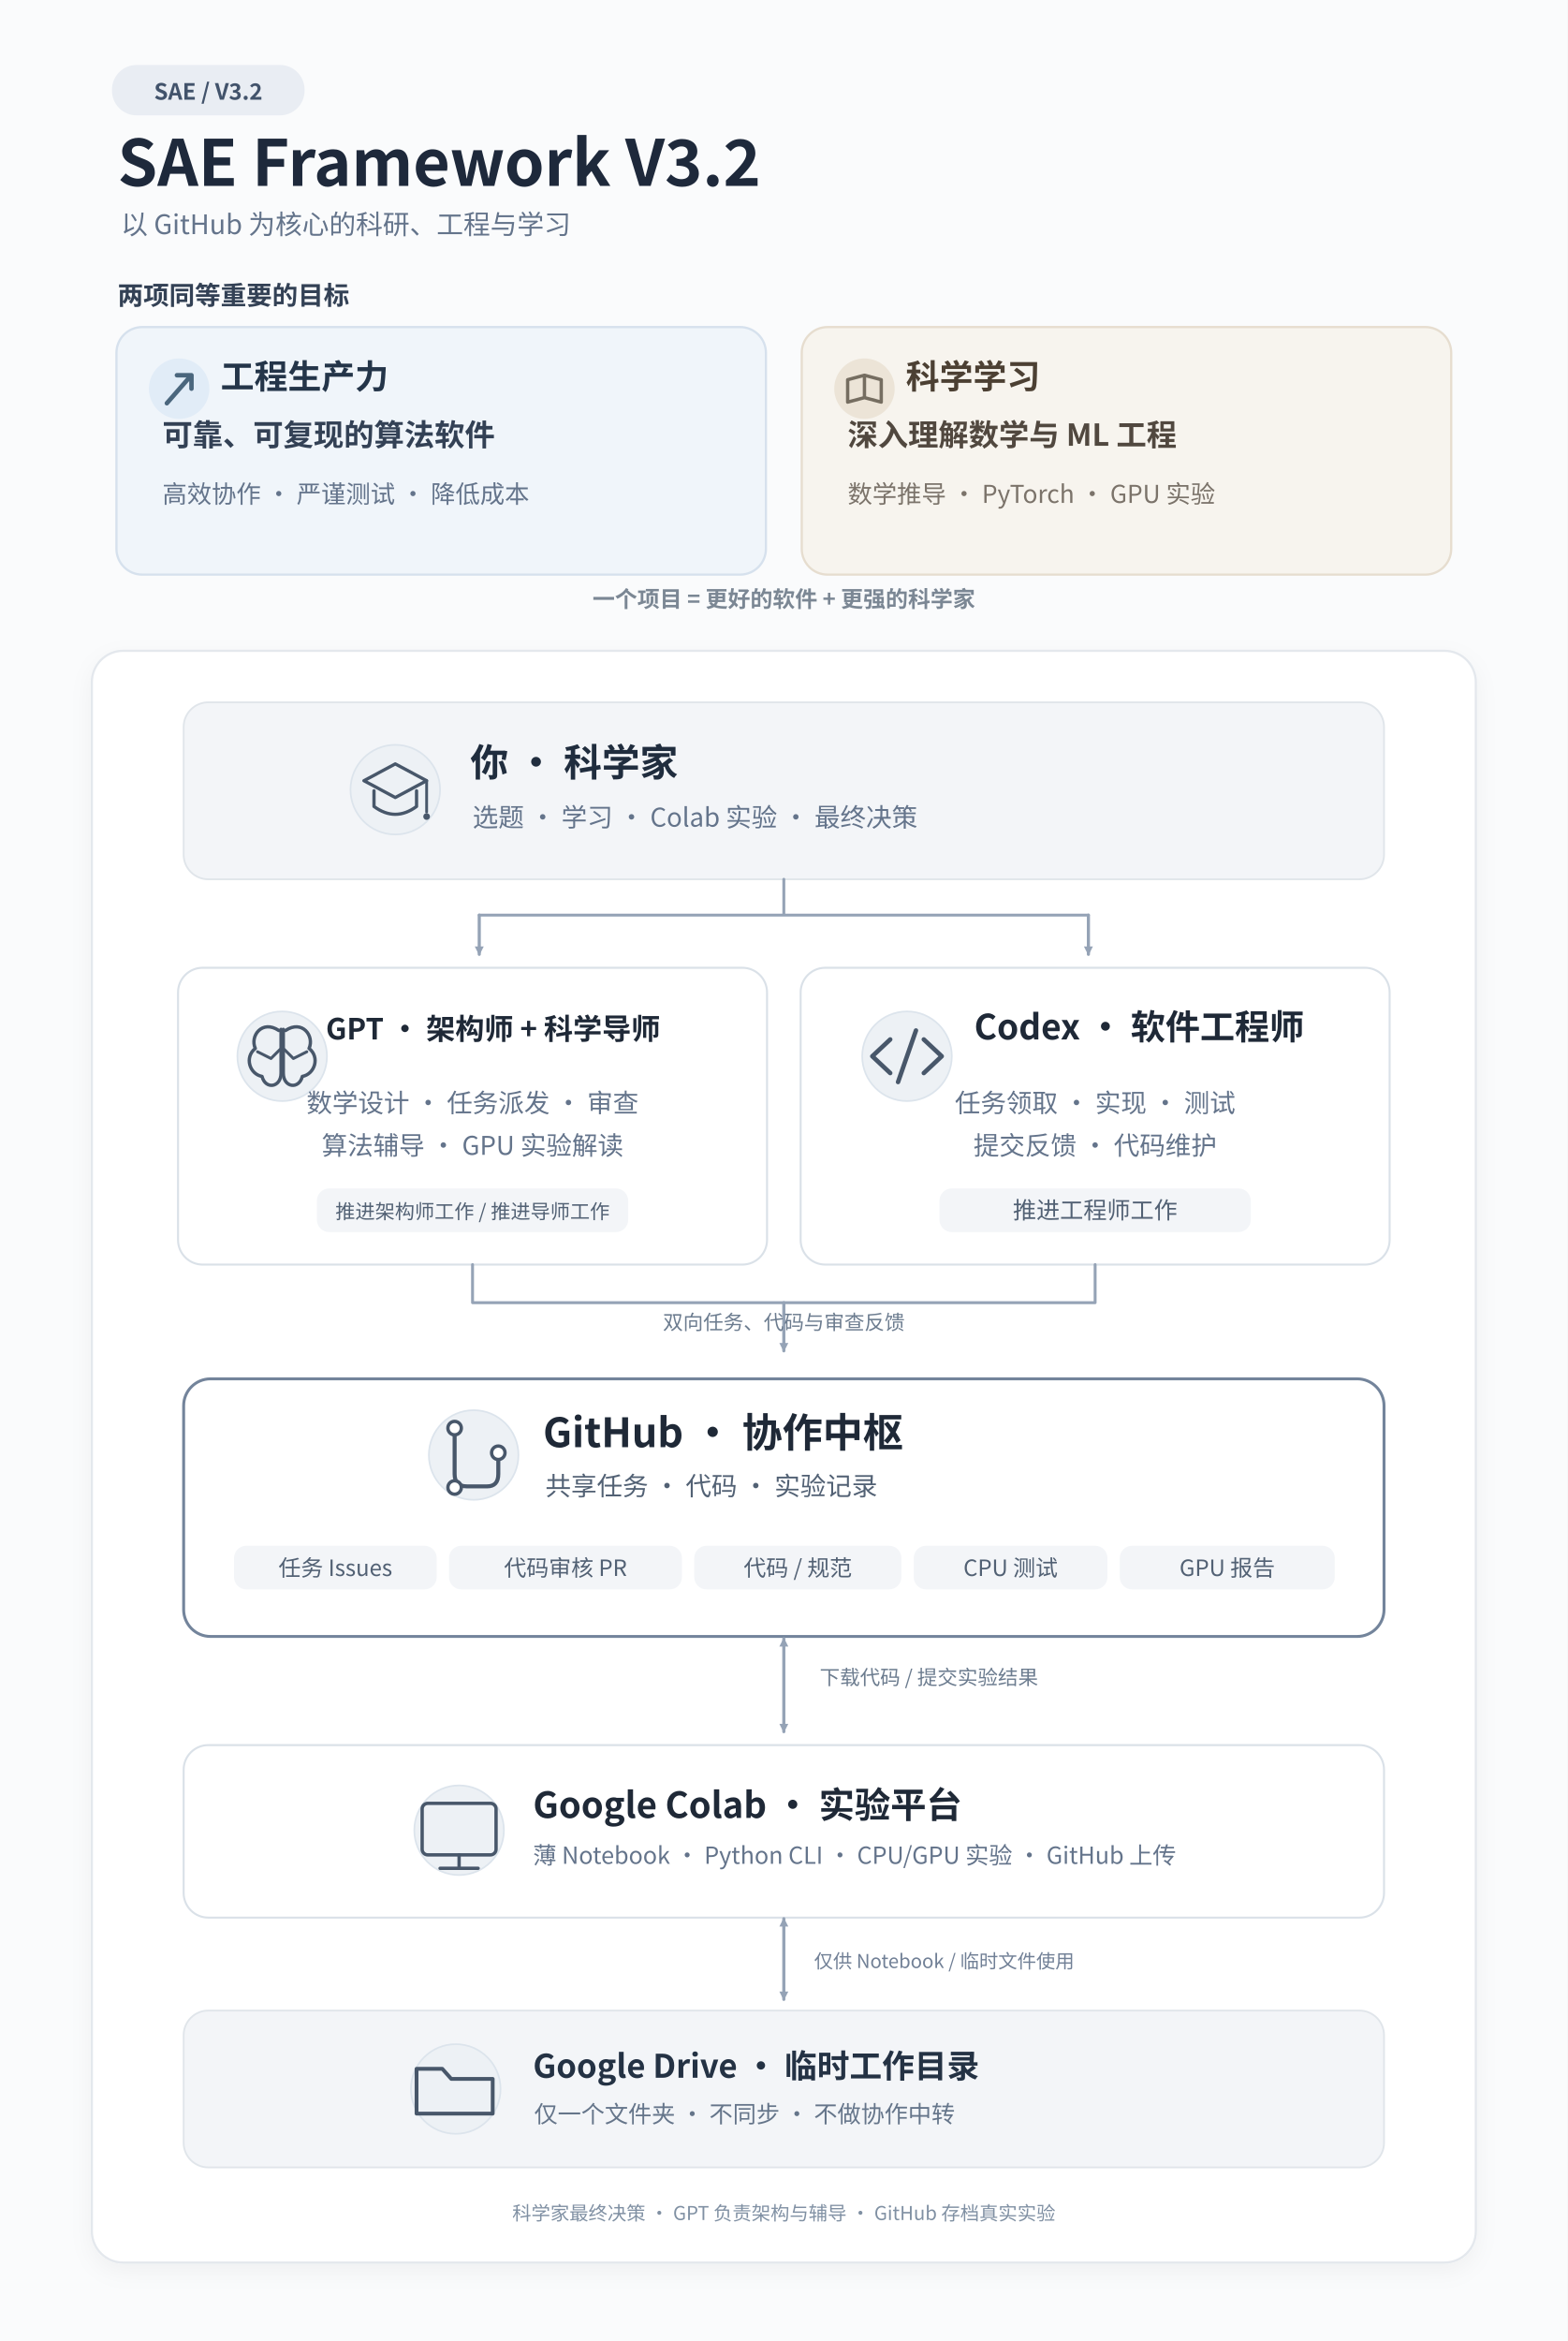
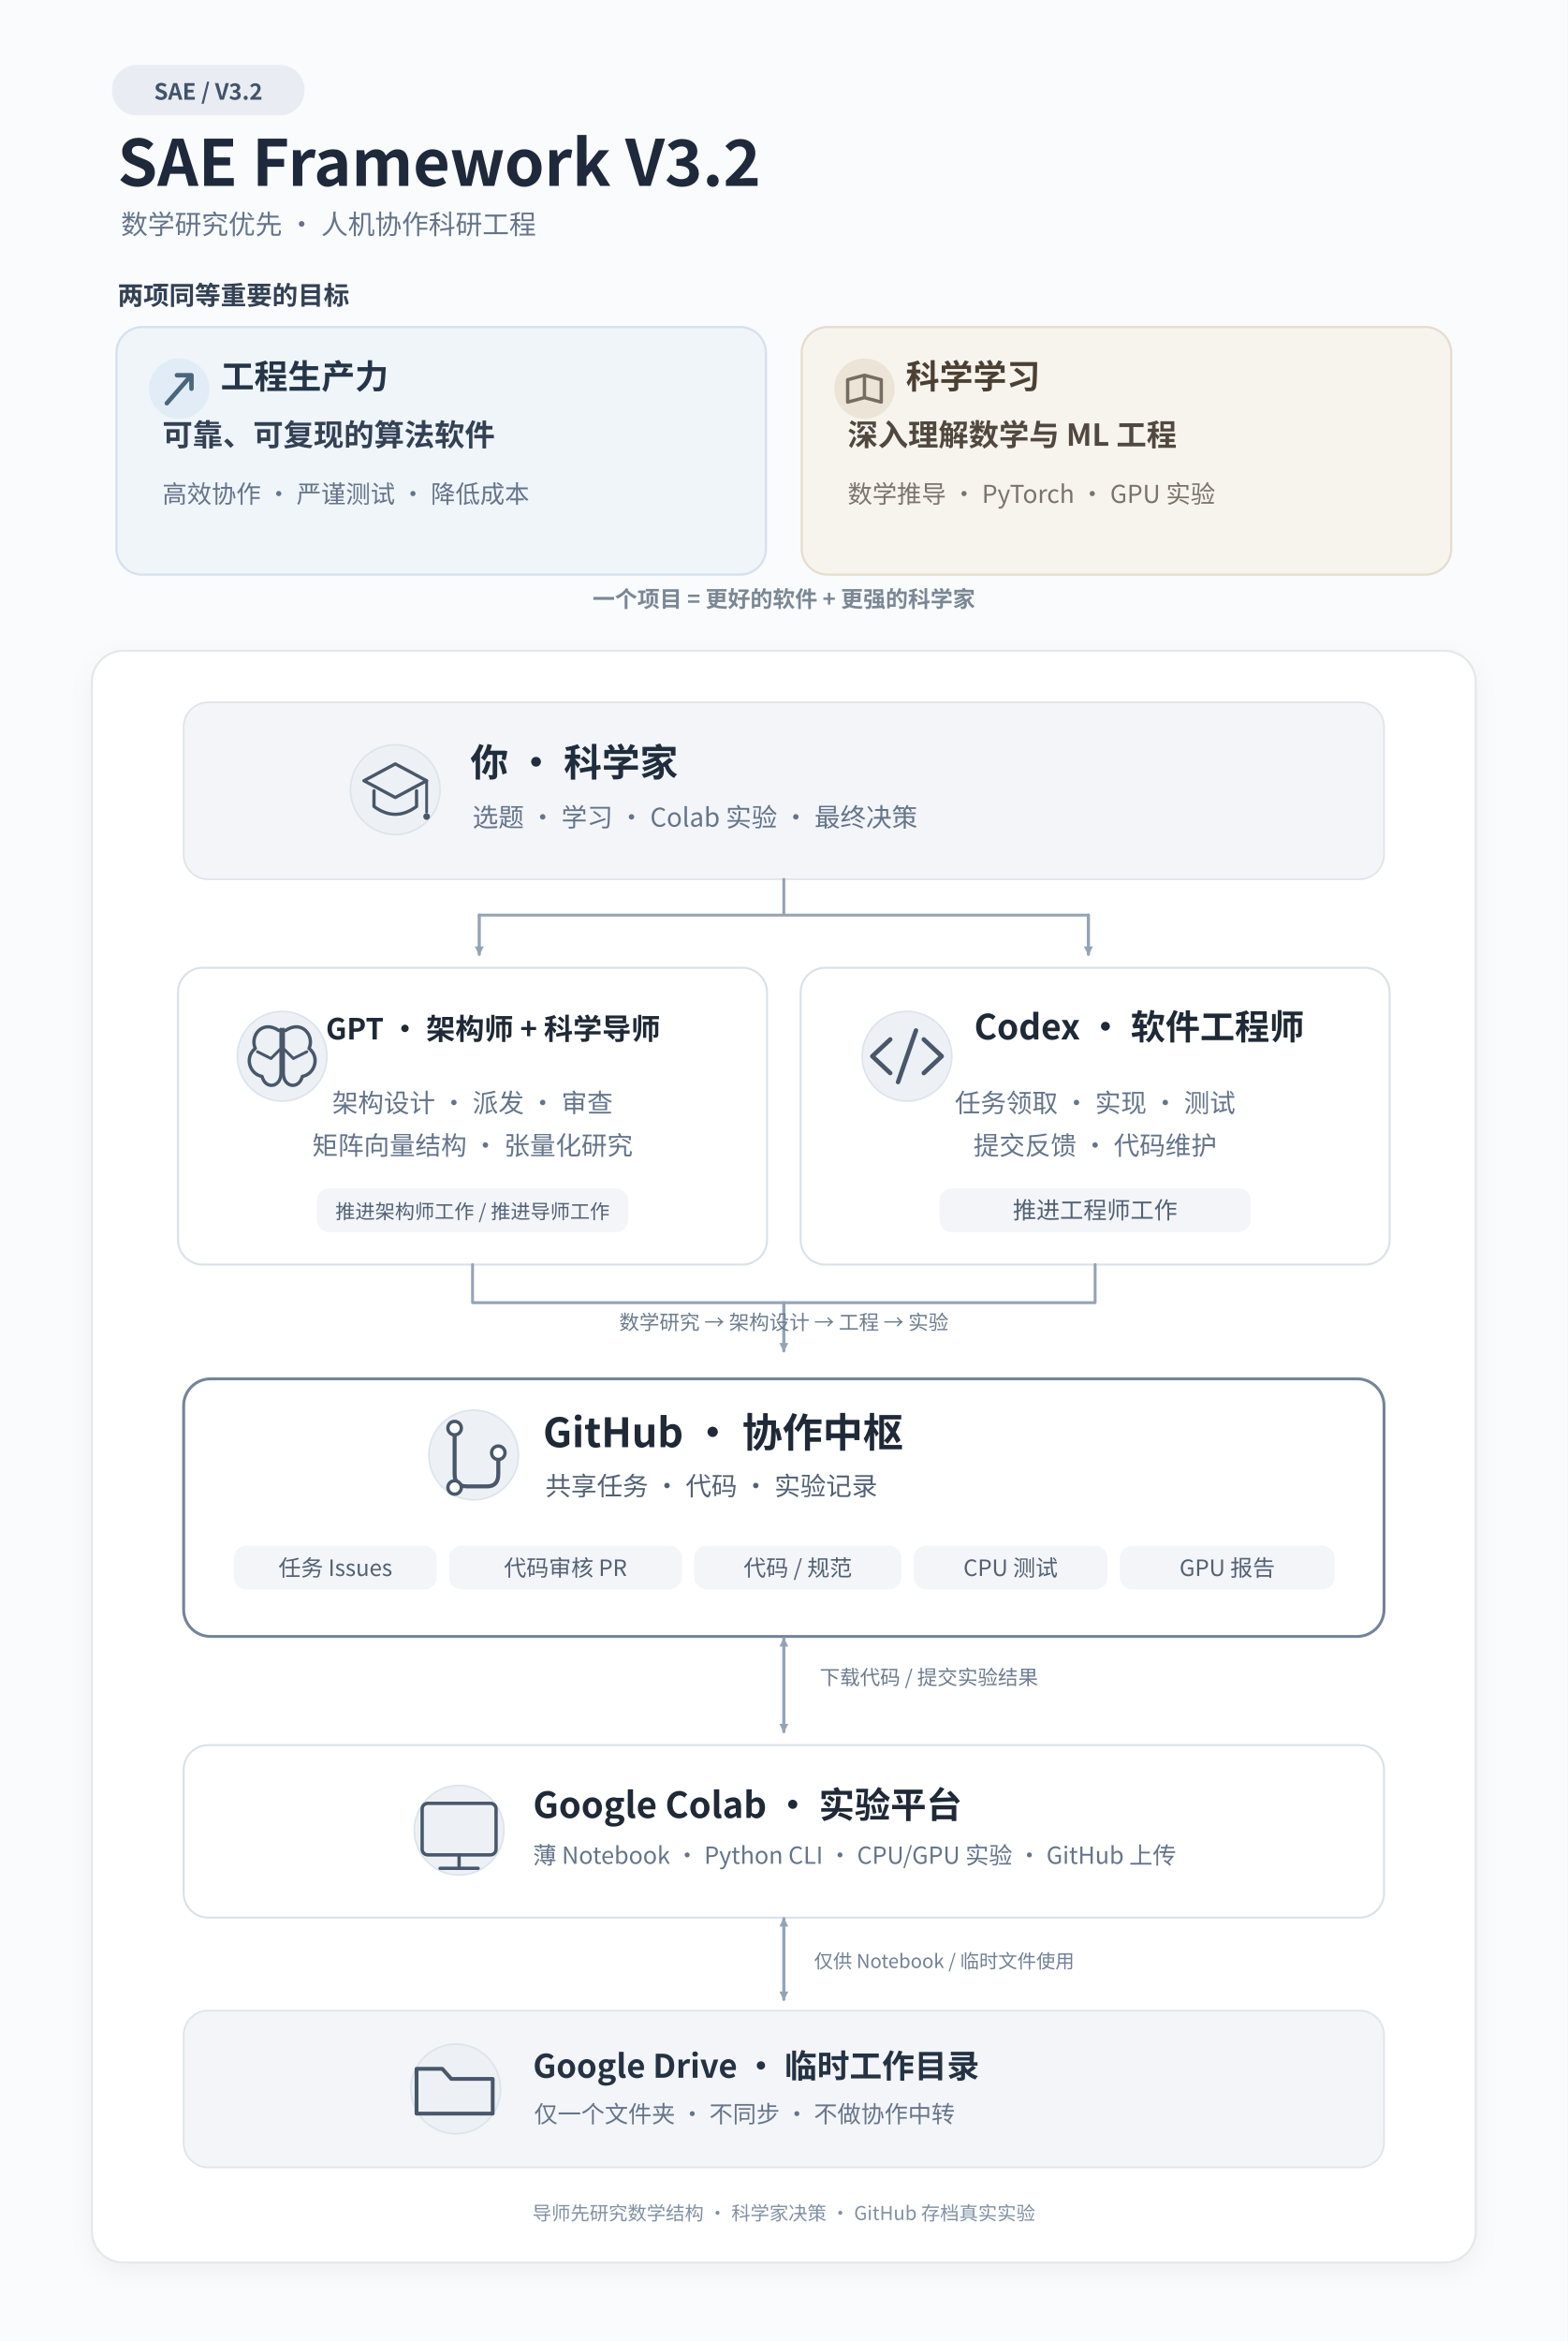
<svg xmlns="http://www.w3.org/2000/svg" width="1400" height="2090" viewBox="0 0 1400 2090" role="img" aria-label="SAE Framework V3.2 中文架构：工程生产力、科学学习、科学家、GPT、Codex、GitHub 与 Colab">
  <defs>
    <marker id="arrow" markerWidth="11" markerHeight="11" refX="8" refY="5" orient="auto" markerUnits="userSpaceOnUse">
      <path d="M 1 1 L 9 5 L 1 9 Z" fill="#95A3B6" />
    </marker>
    <marker id="arrowStart" markerWidth="11" markerHeight="11" refX="2" refY="5" orient="auto" markerUnits="userSpaceOnUse">
      <path d="M 9 1 L 1 5 L 9 9 Z" fill="#95A3B6" />
    </marker>
    <filter id="shadow" x="-12%" y="-12%" width="124%" height="132%">
      <feDropShadow dx="0" dy="7" stdDeviation="10" flood-color="#1E293B" flood-opacity="0.045" />
    </filter>
  </defs>
  <rect x="0" y="0" width="1400" height="2090" rx="0" fill="#FAFBFC" stroke="none" stroke-width="0" />
  <rect x="100" y="58" width="172" height="45" rx="22" fill="#E9EDF3" stroke="none" stroke-width="0" />
  <text x="186" y="89" font-family="'Noto Sans CJK SC','PingFang SC','Microsoft YaHei',Arial,sans-serif" font-size="20" font-weight="650" fill="#42536B" text-anchor="middle">SAE / V3.2</text>
  <text x="105" y="166" font-family="'Noto Sans CJK SC','PingFang SC','Microsoft YaHei',Arial,sans-serif" font-size="57" font-weight="760" fill="#1E293B" text-anchor="start">SAE Framework V3.2</text>
-   <text x="108" y="209" font-family="'Noto Sans CJK SC','PingFang SC','Microsoft YaHei',Arial,sans-serif" font-size="24" font-weight="450" fill="#64748B" text-anchor="start">以 GitHub 为核心的科研、工程与学习</text>
+   <text x="108" y="209" font-family="'Noto Sans CJK SC','PingFang SC','Microsoft YaHei',Arial,sans-serif" font-size="24" font-weight="450" fill="#64748B" text-anchor="start">数学研究优先 · 人机协作科研工程</text>
  <text x="105" y="272" font-family="'Noto Sans CJK SC','PingFang SC','Microsoft YaHei',Arial,sans-serif" font-size="23" font-weight="680" fill="#334155">两项同等重要的目标</text>
  <rect x="104" y="292" width="580" height="221" rx="23" fill="#F0F5FA" stroke="#D6E1ED" stroke-width="2" />
  <rect x="716" y="292" width="580" height="221" rx="23" fill="#F7F4EE" stroke="#E6DDCF" stroke-width="2" />
  <circle cx="160" cy="347" r="27" fill="#E1ECF7" />
  <path d="M 149 360 L 170 336 M 158 335 L 171 335 L 171 347" fill="none" stroke="#4A667D" stroke-width="4" stroke-linecap="round" stroke-linejoin="round" />
  <circle cx="772" cy="347" r="27" fill="#ECE4D7" />
  <path d="M 757 339 L 772 335 L 787 339 V 359 L 772 355 L 757 359 Z M 772 335 V 355" fill="none" stroke="#756D60" stroke-width="3" stroke-linejoin="round" />
  <text x="197" y="347" font-family="'Noto Sans CJK SC','PingFang SC','Microsoft YaHei',Arial,sans-serif" font-size="30" font-weight="730" fill="#243549">工程生产力</text>
  <text x="809" y="347" font-family="'Noto Sans CJK SC','PingFang SC','Microsoft YaHei',Arial,sans-serif" font-size="30" font-weight="730" fill="#4C4033">科学学习</text>
  <text x="145" y="398" font-family="'Noto Sans CJK SC','PingFang SC','Microsoft YaHei',Arial,sans-serif" font-size="27" font-weight="670" fill="#334155">可靠、可复现的算法软件</text>
  <text x="145" y="449" font-family="'Noto Sans CJK SC','PingFang SC','Microsoft YaHei',Arial,sans-serif" font-size="22" fill="#64748B">高效协作 · 严谨测试 · 降低成本</text>
  <text x="757" y="398" font-family="'Noto Sans CJK SC','PingFang SC','Microsoft YaHei',Arial,sans-serif" font-size="27" font-weight="670" fill="#51483F">深入理解数学与 ML 工程</text>
  <text x="757" y="449" font-family="'Noto Sans CJK SC','PingFang SC','Microsoft YaHei',Arial,sans-serif" font-size="22" fill="#7B736A">数学推导 · PyTorch · GPU 实验</text>
  <text x="700" y="542" text-anchor="middle" font-family="'Noto Sans CJK SC','PingFang SC','Microsoft YaHei',Arial,sans-serif" font-size="20" font-weight="560" fill="#7B8794">一个项目 = 更好的软件 + 更强的科学家</text>
  <g transform="translate(0, 337)">
    <rect x="82" y="244" width="1236" height="1439" rx="28" fill="#FFFFFF" stroke="#E4E8ED" stroke-width="2" filter="url(#shadow)" />
    <rect x="164" y="290" width="1072" height="158" rx="22" fill="#F3F5F8" stroke="#E0E5EA" stroke-width="1.6" />
    <circle cx="353" cy="368" r="40" fill="#EDF1F5" stroke="#DCE4EC" stroke-width="1.5" />
    <path d="M 325 360 L 353 345 L 381 360 L 353 375 Z" stroke="#48576A" stroke-width="2.9" fill="none" stroke-linecap="round" stroke-linejoin="round" />
    <path d="M 334 369 L 334 383 Q 353 397 372 383 L 372 369" stroke="#48576A" stroke-width="2.9" fill="none" stroke-linecap="round" stroke-linejoin="round" />
    <path d="M 381 360 V 388" stroke="#48576A" stroke-width="2.5" fill="none" stroke-linecap="round" stroke-linejoin="round" />
    <circle cx="381" cy="392" r="3" fill="#48576A" stroke="none" stroke-width="0" />
    <text x="420" y="356" font-family="'Noto Sans CJK SC','PingFang SC','Microsoft YaHei',Arial,sans-serif" font-size="34" font-weight="720" fill="#202D3E" text-anchor="start">你 · 科学家</text>
    <text x="422" y="401" font-family="'Noto Sans CJK SC','PingFang SC','Microsoft YaHei',Arial,sans-serif" font-size="23" font-weight="450" fill="#64748B" text-anchor="start">选题 · 学习 · Colab 实验 · 最终决策</text>
    <path d="M 700 448 V 480 M 428 480 H 972" stroke="#95A3B6" stroke-width="2.6" fill="none" stroke-linecap="round" stroke-linejoin="round" />
    <path d="M 428 480 L 428 515" stroke="#95A3B6" stroke-width="2.8" fill="none" stroke-linecap="round" stroke-linejoin="round" marker-end="url(#arrow)" />
    <path d="M 972 480 L 972 515" stroke="#95A3B6" stroke-width="2.8" fill="none" stroke-linecap="round" stroke-linejoin="round" marker-end="url(#arrow)" />
    <rect x="159" y="527" width="526" height="265" rx="22" fill="#FFFFFF" stroke="#DAE1E8" stroke-width="1.8" />
    <rect x="715" y="527" width="526" height="265" rx="22" fill="#FFFFFF" stroke="#DAE1E8" stroke-width="1.8" />
    <circle cx="252" cy="606" r="40" fill="#EDF1F5" stroke="#DCE4EC" stroke-width="1.5" />
    <path d="M 249 583 C 234 573 223 588 228 599 C 218 607 223 622 234 624 C 237 636 251 634 251 621 V 582" stroke="#48576A" stroke-width="3" fill="none" stroke-linecap="round" stroke-linejoin="round" />
    <path d="M 255 583 C 270 573 281 588 276 599 C 286 607 281 622 270 624 C 267 636 253 634 253 621 V 582" stroke="#48576A" stroke-width="3" fill="none" stroke-linecap="round" stroke-linejoin="round" />
    <path d="M 230 602 L 242 608 L 250 600 M 274 602 L 262 608 L 254 600" stroke="#48576A" stroke-width="2.6" fill="none" stroke-linecap="round" stroke-linejoin="round" />
    <circle cx="810" cy="606" r="40" fill="#EDF1F5" stroke="#DCE4EC" stroke-width="1.5" />
    <path d="M 795 591 L 779 606 L 795 621 M 825 591 L 841 606 L 825 621 M 818 583 L 802 629" stroke="#48576A" stroke-width="4" fill="none" stroke-linecap="round" stroke-linejoin="round" />
    <text x="291" y="591" font-family="'Noto Sans CJK SC','PingFang SC','Microsoft YaHei',Arial,sans-serif" font-size="26" font-weight="720" fill="#1F2937" text-anchor="start">GPT · 架构师 + 科学导师</text>
    <text x="870" y="591" font-family="'Noto Sans CJK SC','PingFang SC','Microsoft YaHei',Arial,sans-serif" font-size="31" font-weight="720" fill="#1F2937" text-anchor="start">Codex · 软件工程师</text>
-     <text x="422" y="656" font-family="'Noto Sans CJK SC','PingFang SC','Microsoft YaHei',Arial,sans-serif" font-size="23" font-weight="450" fill="#64748B" text-anchor="middle">数学设计 · 任务派发 · 审查</text>
-     <text x="422" y="694" font-family="'Noto Sans CJK SC','PingFang SC','Microsoft YaHei',Arial,sans-serif" font-size="23" font-weight="450" fill="#64748B" text-anchor="middle">算法辅导 · GPU 实验解读</text>
+     <text x="422" y="656" font-family="'Noto Sans CJK SC','PingFang SC','Microsoft YaHei',Arial,sans-serif" font-size="23" font-weight="450" fill="#64748B" text-anchor="middle">架构设计 · 派发 · 审查</text>
+     <text x="422" y="694" font-family="'Noto Sans CJK SC','PingFang SC','Microsoft YaHei',Arial,sans-serif" font-size="23" font-weight="450" fill="#64748B" text-anchor="middle">矩阵向量结构 · 张量化研究</text>
    <text x="978" y="656" font-family="'Noto Sans CJK SC','PingFang SC','Microsoft YaHei',Arial,sans-serif" font-size="23" font-weight="450" fill="#64748B" text-anchor="middle">任务领取 · 实现 · 测试</text>
    <text x="978" y="694" font-family="'Noto Sans CJK SC','PingFang SC','Microsoft YaHei',Arial,sans-serif" font-size="23" font-weight="450" fill="#64748B" text-anchor="middle">提交反馈 · 代码维护</text>
    <rect x="283" y="724" width="278" height="39" rx="11" fill="#F3F5F8" stroke="none" stroke-width="0" />
    <text x="422.0" y="751" font-family="'Noto Sans CJK SC','PingFang SC','Microsoft YaHei',Arial,sans-serif" font-size="17.7" font-weight="500" fill="#526174" text-anchor="middle">推进架构师工作 / 推进导师工作</text>
    <rect x="839" y="724" width="278" height="39" rx="11" fill="#F3F5F8" stroke="none" stroke-width="0" />
    <text x="978.0" y="751" font-family="'Noto Sans CJK SC','PingFang SC','Microsoft YaHei',Arial,sans-serif" font-size="21" font-weight="500" fill="#526174" text-anchor="middle">推进工程师工作</text>
    <path d="M 422 792 V 826 M 978 792 V 826 M 422 826 H 978" stroke="#95A3B6" stroke-width="2.6" fill="none" stroke-linecap="round" stroke-linejoin="round" />
    <path d="M 700 826 L 700 869" stroke="#95A3B6" stroke-width="2.8" fill="none" stroke-linecap="round" stroke-linejoin="round" marker-end="url(#arrow)" />
-     <text x="700" y="862" font-family="'Noto Sans CJK SC','PingFang SC','Microsoft YaHei',Arial,sans-serif" font-size="18" font-weight="450" fill="#6C7C8F" text-anchor="middle" dy="-12">双向任务、代码与审查反馈</text>
+     <text x="700" y="862" font-family="'Noto Sans CJK SC','PingFang SC','Microsoft YaHei',Arial,sans-serif" font-size="18" font-weight="450" fill="#6C7C8F" text-anchor="middle" dy="-12">数学研究 → 架构设计 → 工程 → 实验</text>
    <rect x="164" y="894" width="1072" height="230" rx="24" fill="#FFFFFF" stroke="#73849B" stroke-width="2.6" />
    <circle cx="423" cy="962" r="40" fill="#EDF1F5" stroke="#DCE4EC" stroke-width="1.5" />
    <path d="M 406 942 V 979 Q 406 990 417 990 H 435 Q 445 990 445 979 V 965" stroke="#48576A" stroke-width="3.6" fill="none" stroke-linecap="round" stroke-linejoin="round" />
    <circle cx="406" cy="938" r="6" fill="#fff" stroke="#48576A" stroke-width="3" />
    <circle cx="445" cy="960" r="6" fill="#fff" stroke="#48576A" stroke-width="3" />
    <circle cx="406" cy="991" r="6" fill="#fff" stroke="#48576A" stroke-width="3" />
    <text x="485" y="955" font-family="'Noto Sans CJK SC','PingFang SC','Microsoft YaHei',Arial,sans-serif" font-size="36" font-weight="730" fill="#1F2937" text-anchor="start">GitHub · 协作中枢</text>
    <text x="487" y="998" font-family="'Noto Sans CJK SC','PingFang SC','Microsoft YaHei',Arial,sans-serif" font-size="23" font-weight="480" fill="#526174" text-anchor="start">共享任务 · 代码 · 实验记录</text>
    <rect x="209" y="1043" width="181" height="39" rx="11" fill="#F3F5F8" stroke="none" stroke-width="0" />
    <text x="299.5" y="1070" font-family="'Noto Sans CJK SC','PingFang SC','Microsoft YaHei',Arial,sans-serif" font-size="20" font-weight="500" fill="#526174" text-anchor="middle">任务 Issues</text>
    <rect x="401" y="1043" width="208" height="39" rx="11" fill="#F3F5F8" stroke="none" stroke-width="0" />
    <text x="505.0" y="1070" font-family="'Noto Sans CJK SC','PingFang SC','Microsoft YaHei',Arial,sans-serif" font-size="20" font-weight="500" fill="#526174" text-anchor="middle">代码审核 PR</text>
    <rect x="620" y="1043" width="185" height="39" rx="11" fill="#F3F5F8" stroke="none" stroke-width="0" />
    <text x="712.5" y="1070" font-family="'Noto Sans CJK SC','PingFang SC','Microsoft YaHei',Arial,sans-serif" font-size="20" font-weight="500" fill="#526174" text-anchor="middle">代码 / 规范</text>
    <rect x="816" y="1043" width="173" height="39" rx="11" fill="#F3F5F8" stroke="none" stroke-width="0" />
    <text x="902.5" y="1070" font-family="'Noto Sans CJK SC','PingFang SC','Microsoft YaHei',Arial,sans-serif" font-size="20" font-weight="500" fill="#526174" text-anchor="middle">CPU 测试</text>
    <rect x="1000" y="1043" width="192" height="39" rx="11" fill="#F3F5F8" stroke="none" stroke-width="0" />
    <text x="1096.0" y="1070" font-family="'Noto Sans CJK SC','PingFang SC','Microsoft YaHei',Arial,sans-serif" font-size="20" font-weight="500" fill="#526174" text-anchor="middle">GPU 报告</text>
    <path d="M 700 1126 L 700 1209" stroke="#95A3B6" stroke-width="2.8" fill="none" stroke-linecap="round" stroke-linejoin="round" marker-end="url(#arrow)" marker-start="url(#arrowStart)" />
    <text x="732" y="1167" font-family="'Noto Sans CJK SC','PingFang SC','Microsoft YaHei',Arial,sans-serif" font-size="18" font-weight="450" fill="#6C7C8F" text-anchor="start">下载代码 / 提交实验结果</text>
    <rect x="164" y="1221" width="1072" height="154" rx="22" fill="#FFFFFF" stroke="#DAE1E8" stroke-width="1.8" />
    <circle cx="410" cy="1297" r="40" fill="#EDF1F5" stroke="#DCE4EC" stroke-width="1.5" />
    <rect x="377" y="1273" width="66" height="46" rx="5" fill="none" stroke="#48576A" stroke-width="3" />
    <path d="M 410 1319 V 1331 M 393 1331 H 427" stroke="#48576A" stroke-width="3" fill="none" stroke-linecap="round" stroke-linejoin="round" />
    <text x="476" y="1286" font-family="'Noto Sans CJK SC','PingFang SC','Microsoft YaHei',Arial,sans-serif" font-size="32" font-weight="720" fill="#1F2937" text-anchor="start">Google Colab · 实验平台</text>
    <text x="476" y="1327" font-family="'Noto Sans CJK SC','PingFang SC','Microsoft YaHei',Arial,sans-serif" font-size="21" font-weight="460" fill="#64748B" text-anchor="start">薄 Notebook · Python CLI · CPU/GPU 实验 · GitHub 上传</text>
    <path d="M 700 1376 L 700 1448" stroke="#95A3B6" stroke-width="2.8" fill="none" stroke-linecap="round" stroke-linejoin="round" marker-end="url(#arrow)" marker-start="url(#arrowStart)" />
    <text x="727" y="1420" font-family="'Noto Sans CJK SC','PingFang SC','Microsoft YaHei',Arial,sans-serif" font-size="17" font-weight="450" fill="#718096" text-anchor="start">仅供 Notebook / 临时文件使用</text>
    <rect x="164" y="1458" width="1072" height="140" rx="22" fill="#F3F5F8" stroke="#E0E5EA" stroke-width="1.6" />
    <circle cx="407" cy="1528" r="40" fill="#EDF1F5" stroke="#DCE4EC" stroke-width="1.5" />
    <path d="M 372 1510 H 395 L 403 1519 H 440 V 1550 H 372 Z" stroke="#48576A" stroke-width="3.4" fill="none" stroke-linecap="round" stroke-linejoin="round" />
    <text x="476" y="1518" font-family="'Noto Sans CJK SC','PingFang SC','Microsoft YaHei',Arial,sans-serif" font-size="29" font-weight="700" fill="#243244" text-anchor="start">Google Drive · 临时工作目录</text>
    <text x="477" y="1558" font-family="'Noto Sans CJK SC','PingFang SC','Microsoft YaHei',Arial,sans-serif" font-size="21" font-weight="450" fill="#65758A" text-anchor="start">仅一个文件夹 · 不同步 · 不做协作中转</text>
-     <text x="700" y="1645" font-family="'Noto Sans CJK SC','PingFang SC','Microsoft YaHei',Arial,sans-serif" font-size="17" font-weight="500" fill="#8090A3" text-anchor="middle">科学家最终决策 · GPT 负责架构与辅导 · GitHub 存档真实实验</text>
+     <text x="700" y="1645" font-family="'Noto Sans CJK SC','PingFang SC','Microsoft YaHei',Arial,sans-serif" font-size="17" font-weight="500" fill="#8090A3" text-anchor="middle">导师先研究数学结构 · 科学家决策 · GitHub 存档真实实验</text>
  </g>
</svg>
